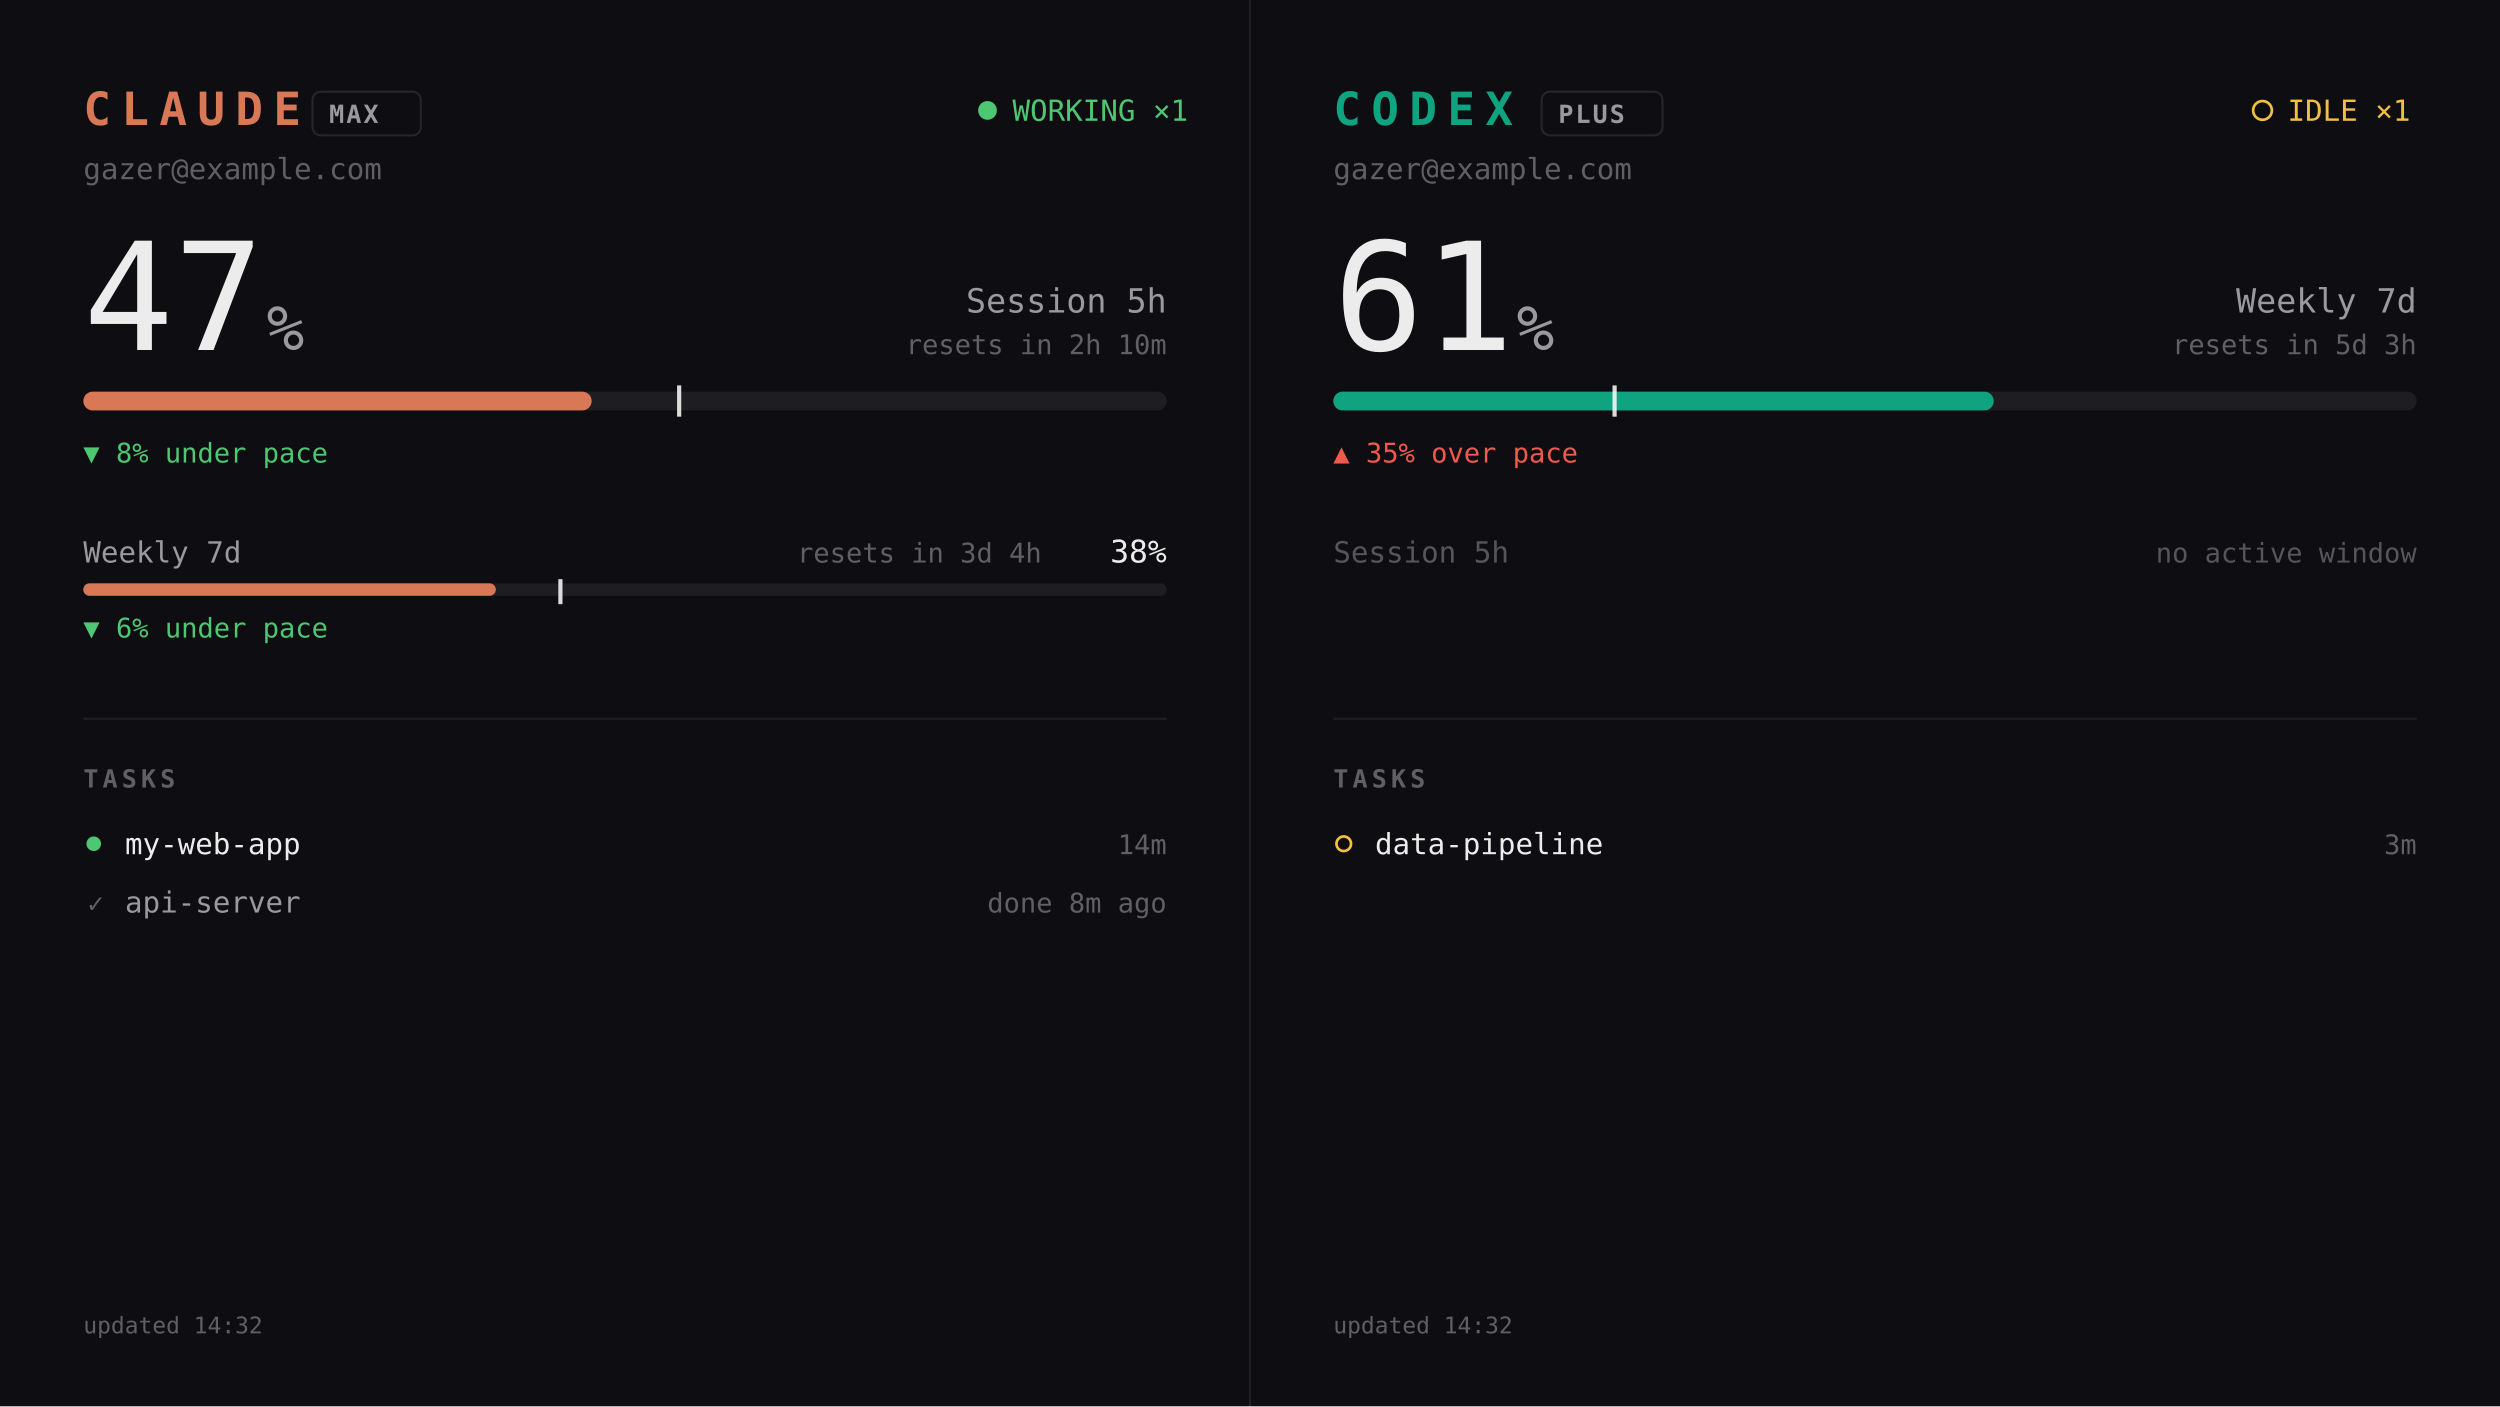
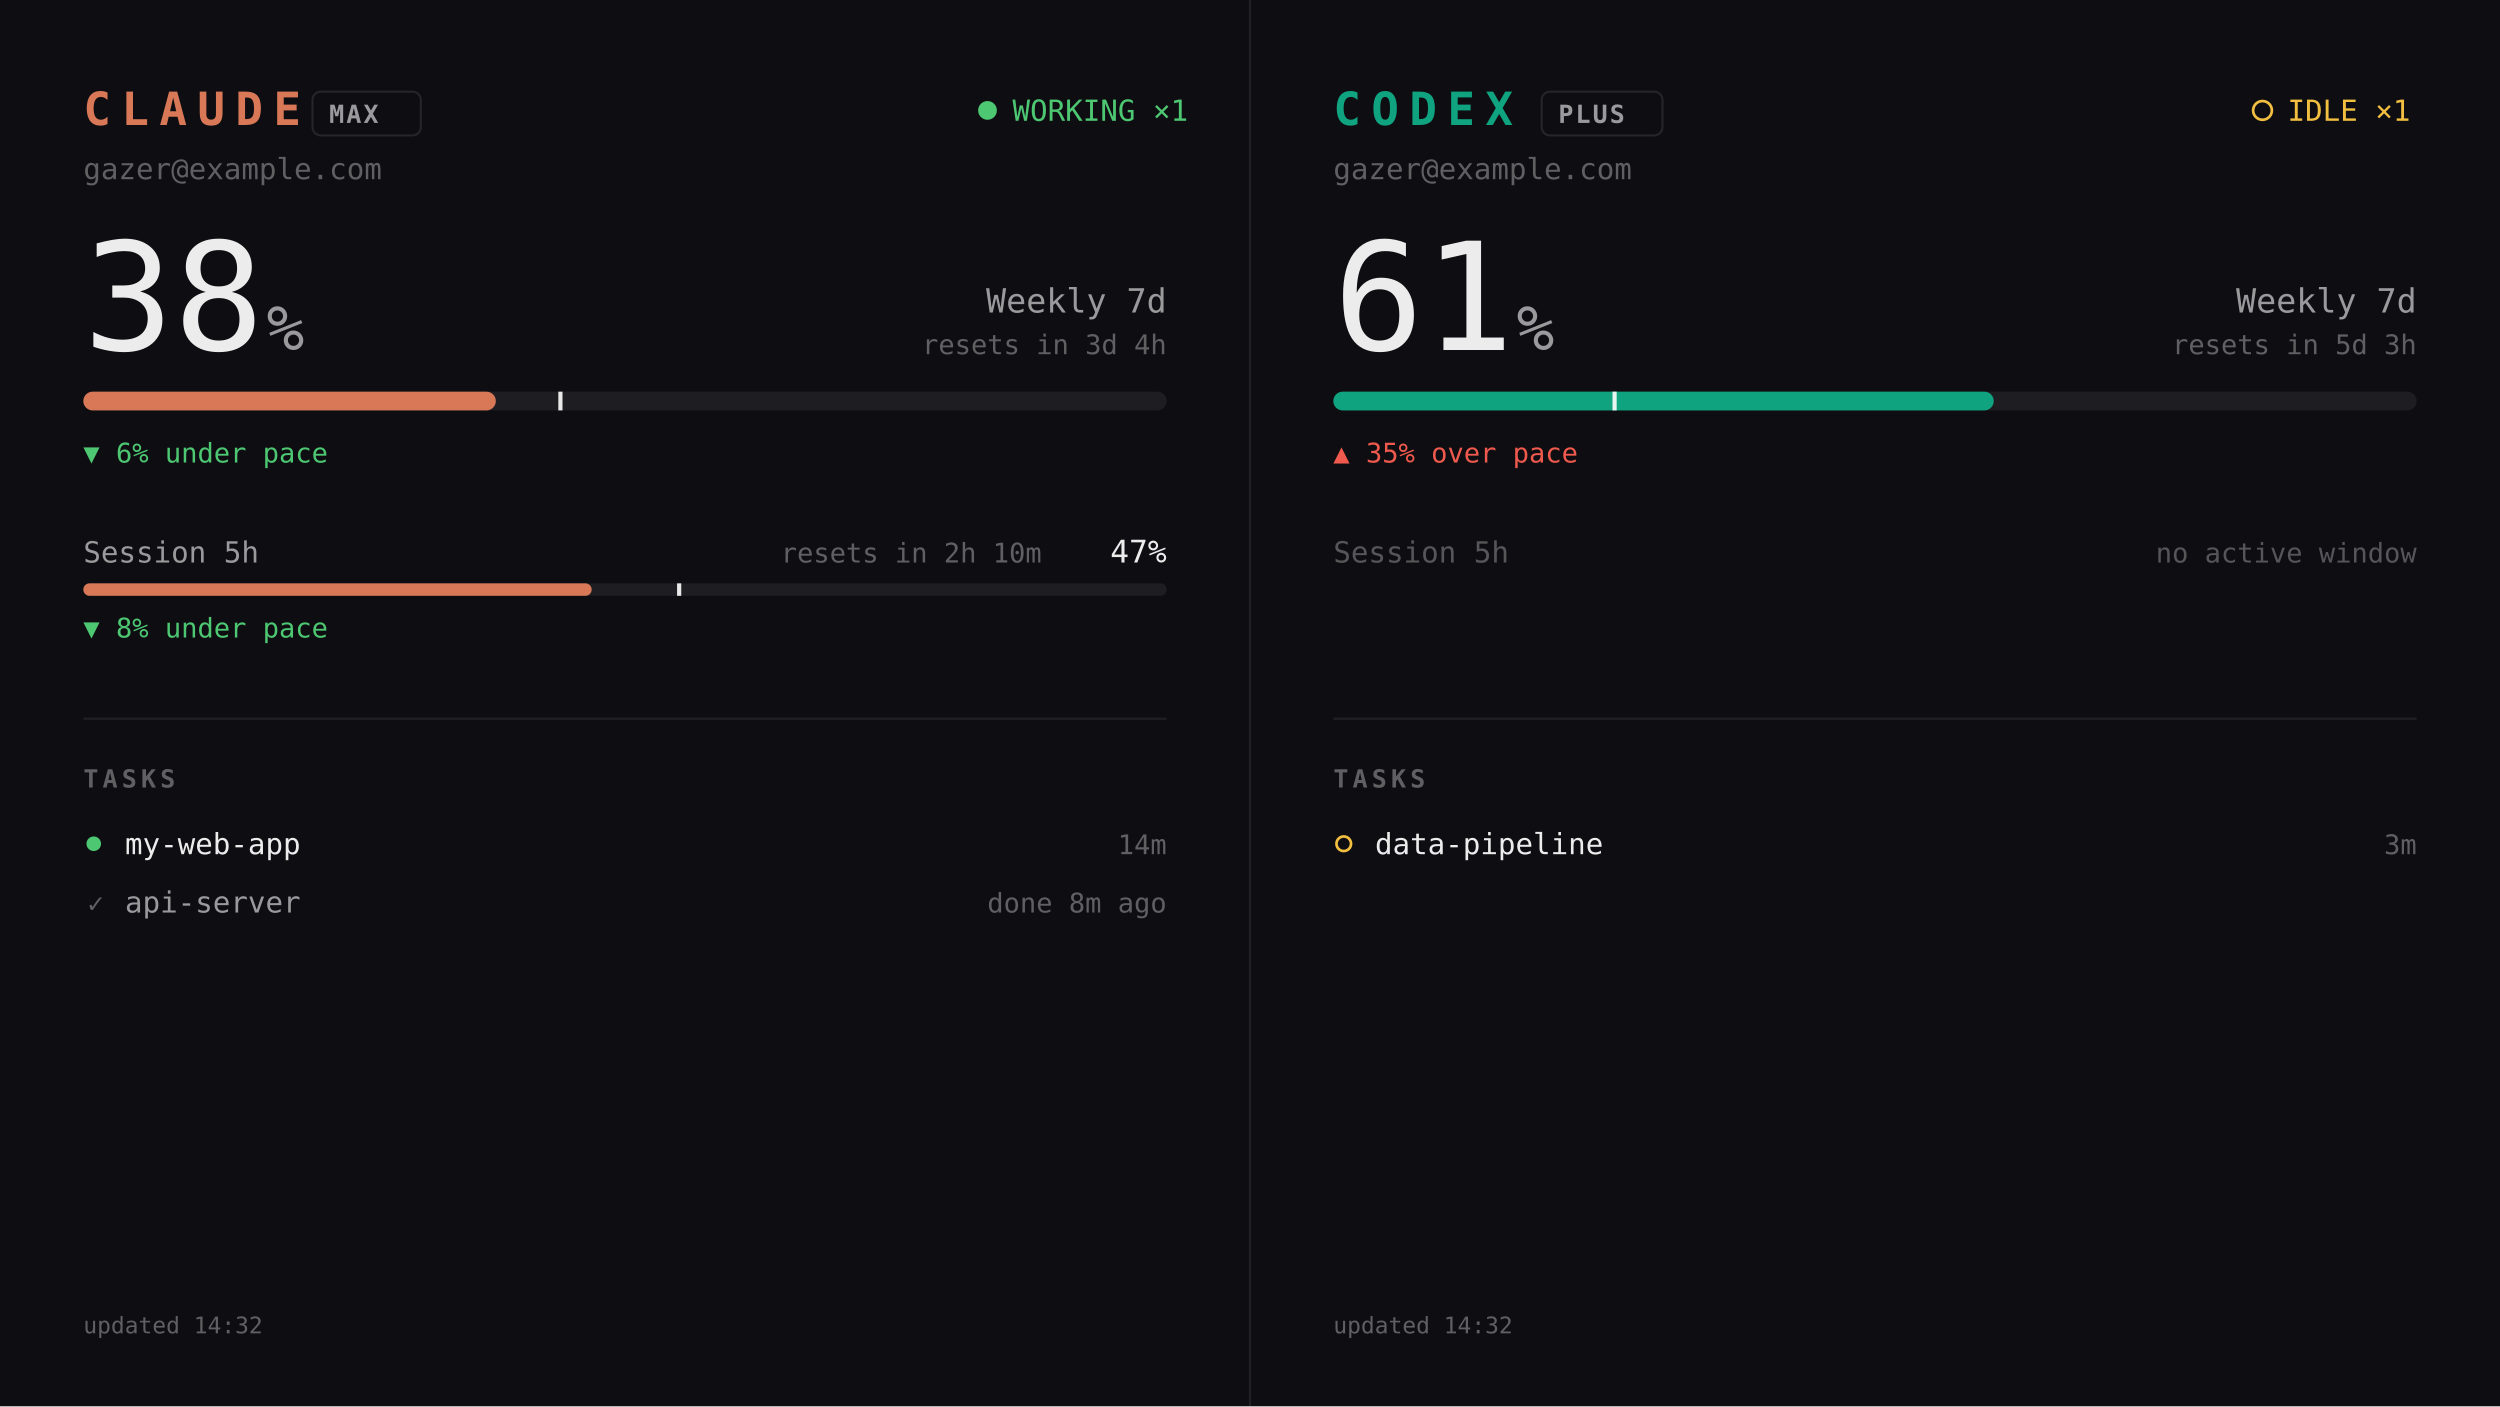
<svg xmlns="http://www.w3.org/2000/svg" width="1200" height="675" viewBox="0 0 1200 675" font-family="SF Mono, Menlo, monospace">
  <rect width="1200" height="675" fill="#0e0e12" />
  <line x1="600" y1="0" x2="600" y2="675" stroke="#ffffff" stroke-opacity="0.08" stroke-width="1" />
  <g>
    <text x="40" y="60" fill="#d97857" font-size="22" font-weight="600" letter-spacing="5">CLAUDE</text>
    <rect x="150" y="44" width="52" height="21" rx="4" fill="none" stroke="#ffffff" stroke-opacity="0.10" />
    <text x="158" y="59" fill="#ffffff" fill-opacity="0.58" font-size="12" font-weight="600" letter-spacing="1">MAX</text>
    <circle cx="474" cy="53" r="4.5" fill="#4dc772" />
    <text x="486" y="58" fill="#4dc772" font-size="14" font-weight="500">WORKING ×1</text>
    <text x="40" y="86" fill="#ffffff" fill-opacity="0.34" font-size="14">gazer@example.com</text>
-     <text x="40" y="168" fill="#ffffff" fill-opacity="0.92" font-size="72" font-weight="300">47</text>
+     <text x="40" y="168" fill="#ffffff" fill-opacity="0.92" font-size="72" font-weight="300">38</text>
    <text x="128" y="168" fill="#ffffff" fill-opacity="0.58" font-size="30" font-weight="300">%</text>
-     <text x="560" y="150" text-anchor="end" fill="#ffffff" fill-opacity="0.58" font-size="16" font-weight="500">Session 5h</text>
-     <text x="560" y="170" text-anchor="end" fill="#ffffff" fill-opacity="0.34" font-size="13">resets in 2h 10m</text>
+     <text x="560" y="150" text-anchor="end" fill="#ffffff" fill-opacity="0.58" font-size="16" font-weight="500">Weekly 7d</text>
+     <text x="560" y="170" text-anchor="end" fill="#ffffff" fill-opacity="0.34" font-size="13">resets in 3d 4h</text>
    <rect x="40" y="188" width="520" height="9" rx="4.5" fill="#ffffff" fill-opacity="0.07" />
-     <rect x="40" y="188" width="244" height="9" rx="4.5" fill="#d97857" />
-     <rect x="325" y="185" width="2" height="15" fill="#ffffff" fill-opacity="0.85" />
-     <text x="40" y="222" fill="#4dc772" font-size="13" font-weight="500">▼ 8% under pace</text>
-     <text x="40" y="270" fill="#ffffff" fill-opacity="0.58" font-size="14" font-weight="500">Weekly 7d</text>
-     <text x="500" y="270" text-anchor="end" fill="#ffffff" fill-opacity="0.34" font-size="13">resets in 3d 4h</text>
-     <text x="560" y="270" text-anchor="end" fill="#ffffff" fill-opacity="0.92" font-size="15" font-weight="500">38%</text>
+     <rect x="40" y="188" width="198" height="9" rx="4.5" fill="#d97857" />
+     <rect x="268" y="188" width="2" height="9" fill="#ffffff" fill-opacity="0.9" />
+     <text x="40" y="222" fill="#4dc772" font-size="13" font-weight="500">▼ 6% under pace</text>
+     <text x="40" y="270" fill="#ffffff" fill-opacity="0.58" font-size="14" font-weight="500">Session 5h</text>
+     <text x="500" y="270" text-anchor="end" fill="#ffffff" fill-opacity="0.34" font-size="13">resets in 2h 10m</text>
+     <text x="560" y="270" text-anchor="end" fill="#ffffff" fill-opacity="0.92" font-size="15" font-weight="500">47%</text>
    <rect x="40" y="280" width="520" height="6" rx="3" fill="#ffffff" fill-opacity="0.07" />
-     <rect x="40" y="280" width="198" height="6" rx="3" fill="#d97857" />
-     <rect x="268" y="278" width="2" height="12" fill="#ffffff" fill-opacity="0.85" />
-     <text x="40" y="306" fill="#4dc772" font-size="13" font-weight="500">▼ 6% under pace</text>
+     <rect x="40" y="280" width="244" height="6" rx="3" fill="#d97857" />
+     <rect x="325" y="280" width="2" height="6" fill="#ffffff" fill-opacity="0.9" />
+     <text x="40" y="306" fill="#4dc772" font-size="13" font-weight="500">▼ 8% under pace</text>
    <line x1="40" y1="345" x2="560" y2="345" stroke="#ffffff" stroke-opacity="0.08" stroke-width="1" />
    <text x="40" y="378" fill="#ffffff" fill-opacity="0.34" font-size="12" font-weight="600" letter-spacing="2">TASKS</text>
    <circle cx="45" cy="405" r="3.5" fill="#4dc772" />
    <text x="60" y="410" fill="#ffffff" fill-opacity="0.92" font-size="14" font-weight="500">my-web-app</text>
    <text x="560" y="410" text-anchor="end" fill="#ffffff" fill-opacity="0.34" font-size="13">14m</text>
    <text x="42" y="438" fill="#ffffff" fill-opacity="0.34" font-size="13" font-weight="700">✓</text>
    <text x="60" y="438" fill="#ffffff" fill-opacity="0.58" font-size="14">api-server</text>
    <text x="560" y="438" text-anchor="end" fill="#ffffff" fill-opacity="0.34" font-size="13">done 8m ago</text>
    <text x="40" y="640" fill="#ffffff" fill-opacity="0.34" font-size="11">updated 14:32</text>
  </g>
  <g transform="translate(600,0)">
    <text x="40" y="60" fill="#10a37f" font-size="22" font-weight="600" letter-spacing="5">CODEX</text>
    <rect x="140" y="44" width="58" height="21" rx="4" fill="none" stroke="#ffffff" stroke-opacity="0.10" />
    <text x="148" y="59" fill="#ffffff" fill-opacity="0.58" font-size="12" font-weight="600" letter-spacing="1">PLUS</text>
    <circle cx="486" cy="53" r="4.5" fill="none" stroke="#f2bf40" stroke-width="1.3" />
    <text x="498" y="58" fill="#f2bf40" font-size="14" font-weight="500">IDLE ×1</text>
    <text x="40" y="86" fill="#ffffff" fill-opacity="0.34" font-size="14">gazer@example.com</text>
    <text x="40" y="168" fill="#ffffff" fill-opacity="0.92" font-size="72" font-weight="300">61</text>
    <text x="128" y="168" fill="#ffffff" fill-opacity="0.58" font-size="30" font-weight="300">%</text>
    <text x="560" y="150" text-anchor="end" fill="#ffffff" fill-opacity="0.58" font-size="16" font-weight="500">Weekly 7d</text>
    <text x="560" y="170" text-anchor="end" fill="#ffffff" fill-opacity="0.34" font-size="13">resets in 5d 3h</text>
    <rect x="40" y="188" width="520" height="9" rx="4.5" fill="#ffffff" fill-opacity="0.07" />
    <rect x="40" y="188" width="317" height="9" rx="4.5" fill="#10a37f" />
-     <rect x="174" y="185" width="2" height="15" fill="#ffffff" fill-opacity="0.85" />
+     <rect x="174" y="188" width="2" height="9" fill="#ffffff" fill-opacity="0.9" />
    <text x="40" y="222" fill="#f0594d" font-size="13" font-weight="500">▲ 35% over pace</text>
    <text x="40" y="270" fill="#ffffff" fill-opacity="0.30" font-size="14" font-weight="500">Session 5h</text>
    <text x="560" y="270" text-anchor="end" fill="#ffffff" fill-opacity="0.30" font-size="13">no active window</text>
    <line x1="40" y1="345" x2="560" y2="345" stroke="#ffffff" stroke-opacity="0.08" stroke-width="1" />
    <text x="40" y="378" fill="#ffffff" fill-opacity="0.34" font-size="12" font-weight="600" letter-spacing="2">TASKS</text>
    <circle cx="45" cy="405" r="3.5" fill="none" stroke="#f2bf40" stroke-width="1.3" />
    <text x="60" y="410" fill="#ffffff" fill-opacity="0.92" font-size="14" font-weight="500">data-pipeline</text>
    <text x="560" y="410" text-anchor="end" fill="#ffffff" fill-opacity="0.34" font-size="13">3m</text>
    <text x="40" y="640" fill="#ffffff" fill-opacity="0.34" font-size="11">updated 14:32</text>
  </g>
</svg>
